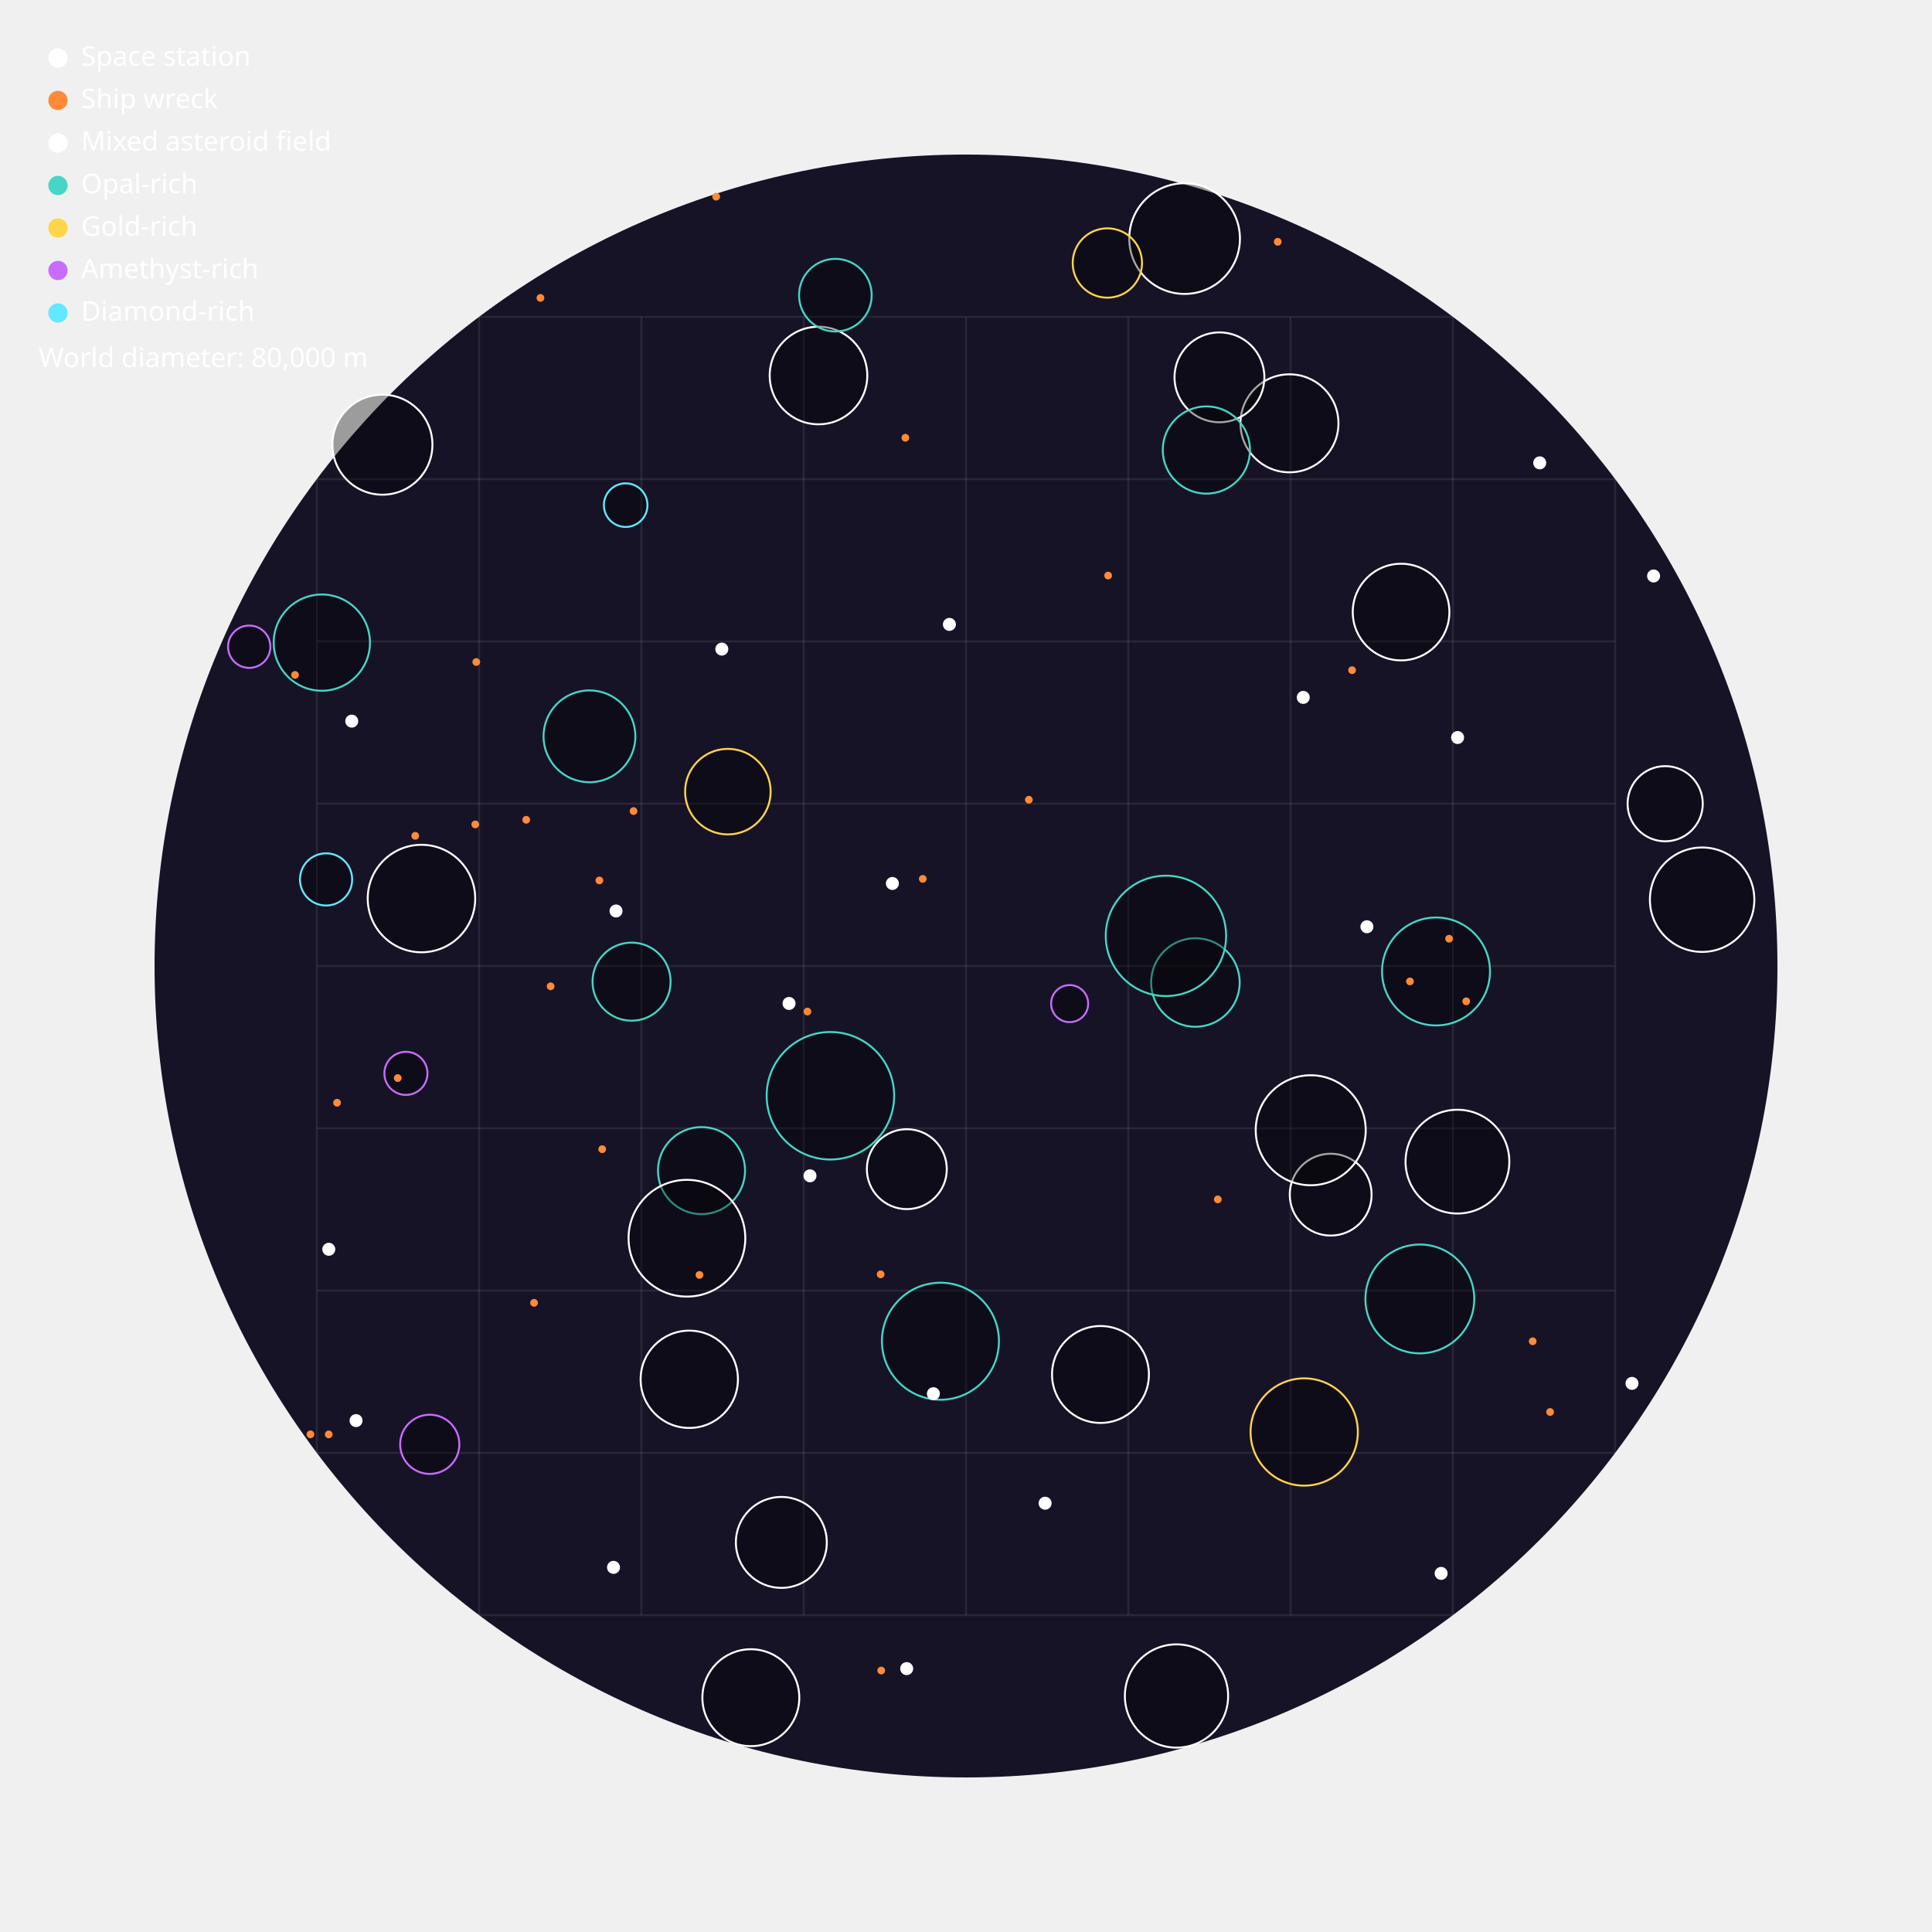
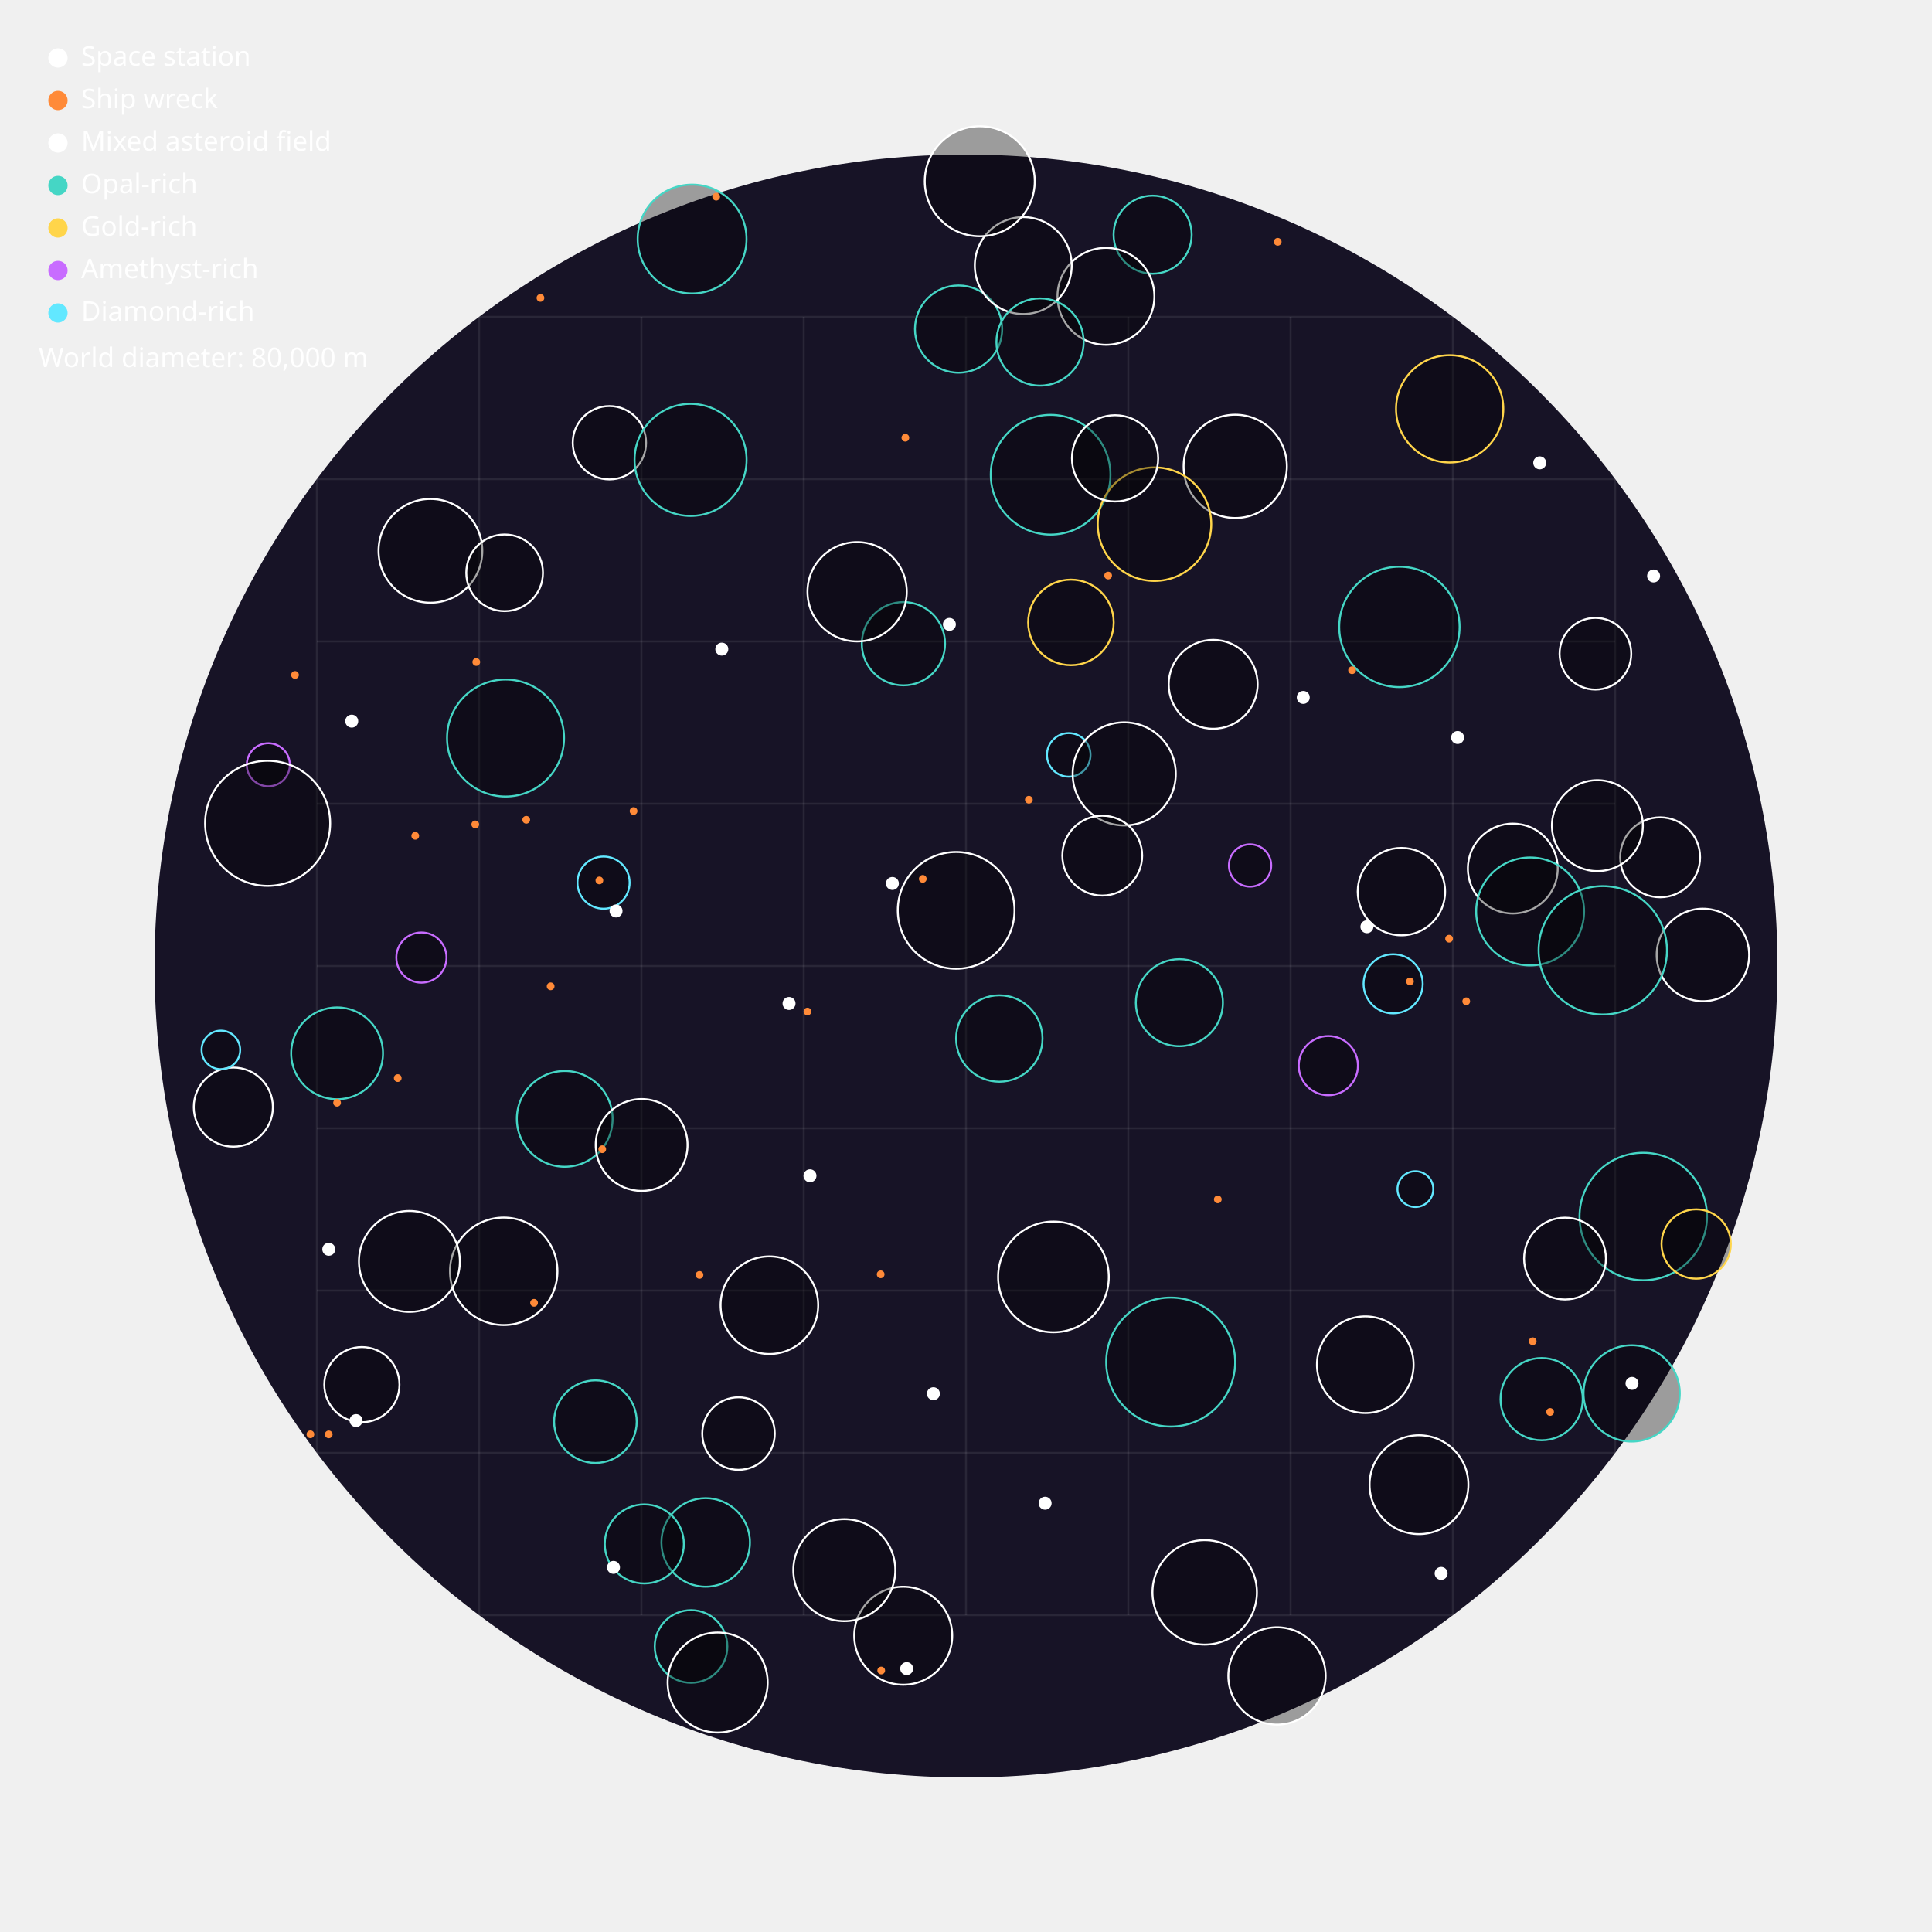
<svg xmlns="http://www.w3.org/2000/svg" viewBox="0 0 1000 1000" style="background:#100c1c;font:14px sans-serif">
  <defs>
    <clipPath id="world">
      <circle cx="500" cy="500" r="420" />
    </clipPath>
  </defs>
  <circle cx="500" cy="500" r="420" fill="#171326" />
  <g clip-path="url(#world)" stroke="#fff" stroke-opacity=".08">
    <line x1="164" y1="164" x2="164" y2="836" />
    <line x1="164" y1="164" x2="836" y2="164" />
    <line x1="248" y1="164" x2="248" y2="836" />
    <line x1="164" y1="248" x2="836" y2="248" />
    <line x1="332" y1="164" x2="332" y2="836" />
    <line x1="164" y1="332" x2="836" y2="332" />
    <line x1="416" y1="164" x2="416" y2="836" />
    <line x1="164" y1="416" x2="836" y2="416" />
    <line x1="500" y1="164" x2="500" y2="836" />
    <line x1="164" y1="500" x2="836" y2="500" />
    <line x1="584" y1="164" x2="584" y2="836" />
    <line x1="164" y1="584" x2="836" y2="584" />
    <line x1="668" y1="164" x2="668" y2="836" />
    <line x1="164" y1="668" x2="836" y2="668" />
    <line x1="752" y1="164" x2="752" y2="836" />
    <line x1="164" y1="752" x2="836" y2="752" />
    <line x1="836" y1="164" x2="836" y2="836" />
    <line x1="164" y1="836" x2="836" y2="836" />
  </g>
-   <circle cx="363.103" cy="605.899" r="22.528" fill="black" fill-opacity=".35" stroke="#45d6c5" />
-   <circle cx="166.58" cy="332.621" r="24.908" fill="black" fill-opacity=".35" stroke="#45d6c5" />
-   <circle cx="168.772" cy="455.186" r="13.503" fill="black" fill-opacity=".35" stroke="#62e8ff" />
-   <circle cx="326.896" cy="508.102" r="20.204" fill="black" fill-opacity=".35" stroke="#45d6c5" />
-   <circle cx="356.773" cy="713.918" r="25.185" fill="black" fill-opacity=".35" stroke="white" />
-   <circle cx="734.906" cy="672.329" r="28.168" fill="black" fill-opacity=".35" stroke="#45d6c5" />
-   <circle cx="376.748" cy="409.75" r="22.136" fill="black" fill-opacity=".35" stroke="#ffd54a" />
-   <circle cx="667.422" cy="219.109" r="25.359" fill="black" fill-opacity=".35" stroke="white" />
-   <circle cx="754.367" cy="601.255" r="26.857" fill="black" fill-opacity=".35" stroke="white" />
-   <circle cx="618.736" cy="508.532" r="22.916" fill="black" fill-opacity=".35" stroke="#45d6c5" />
-   <circle cx="631.185" cy="195.305" r="23.257" fill="black" fill-opacity=".35" stroke="white" />
-   <circle cx="743.288" cy="502.83" r="27.933" fill="black" fill-opacity=".35" stroke="#45d6c5" />
-   <circle cx="128.994" cy="334.737" r="10.951" fill="black" fill-opacity=".35" stroke="#c86cff" />
-   <circle cx="355.549" cy="640.899" r="30.212" fill="black" fill-opacity=".35" stroke="white" />
-   <circle cx="429.825" cy="567.163" r="32.993" fill="black" fill-opacity=".35" stroke="#45d6c5" />
-   <circle cx="608.955" cy="877.845" r="26.721" fill="black" fill-opacity=".35" stroke="white" />
-   <circle cx="725.196" cy="316.806" r="25.008" fill="black" fill-opacity=".35" stroke="white" />
-   <circle cx="881.015" cy="465.681" r="27.027" fill="black" fill-opacity=".35" stroke="white" />
-   <circle cx="569.607" cy="711.425" r="25.075" fill="black" fill-opacity=".35" stroke="white" />
-   <circle cx="210.102" cy="555.569" r="11.148" fill="black" fill-opacity=".35" stroke="#c86cff" />
-   <circle cx="613.143" cy="123.487" r="28.644" fill="black" fill-opacity=".35" stroke="white" />
-   <circle cx="553.646" cy="519.472" r="9.59" fill="black" fill-opacity=".35" stroke="#c86cff" />
-   <circle cx="573.171" cy="136.13" r="17.944" fill="black" fill-opacity=".35" stroke="#ffd54a" />
-   <circle cx="486.771" cy="694.219" r="30.282" fill="black" fill-opacity=".35" stroke="#45d6c5" />
-   <circle cx="675.058" cy="741.203" r="27.766" fill="black" fill-opacity=".35" stroke="#ffd54a" />
-   <circle cx="323.848" cy="261.463" r="11.277" fill="black" fill-opacity=".35" stroke="#62e8ff" />
-   <circle cx="423.65" cy="194.362" r="25.257" fill="black" fill-opacity=".35" stroke="white" />
-   <circle cx="432.387" cy="152.779" r="18.798" fill="black" fill-opacity=".35" stroke="#45d6c5" />
-   <circle cx="688.761" cy="618.345" r="21.183" fill="black" fill-opacity=".35" stroke="white" />
-   <circle cx="624.418" cy="232.923" r="22.571" fill="black" fill-opacity=".35" stroke="#45d6c5" />
-   <circle cx="388.633" cy="878.725" r="25.08" fill="black" fill-opacity=".35" stroke="white" />
-   <circle cx="678.424" cy="585.019" r="28.464" fill="black" fill-opacity=".35" stroke="white" />
-   <circle cx="218.152" cy="465.081" r="27.814" fill="black" fill-opacity=".35" stroke="white" />
-   <circle cx="603.49" cy="484.407" r="31.15" fill="black" fill-opacity=".35" stroke="#45d6c5" />
-   <circle cx="222.442" cy="747.574" r="15.315" fill="black" fill-opacity=".35" stroke="#c86cff" />
-   <circle cx="305.099" cy="381.119" r="23.761" fill="black" fill-opacity=".35" stroke="#45d6c5" />
-   <circle cx="469.374" cy="605.153" r="20.682" fill="black" fill-opacity=".35" stroke="white" />
-   <circle cx="197.943" cy="230.165" r="25.884" fill="black" fill-opacity=".35" stroke="white" />
-   <circle cx="404.421" cy="798.349" r="23.53" fill="black" fill-opacity=".35" stroke="white" />
-   <circle cx="861.891" cy="416.001" r="19.452" fill="black" fill-opacity=".35" stroke="white" />
+   <circle cx="610.431" cy="518.986" r="22.528" fill="black" fill-opacity=".35" stroke="#45d6c5" />
+   <circle cx="844.551" cy="721.222" r="24.908" fill="black" fill-opacity=".35" stroke="#45d6c5" />
+   <circle cx="312.392" cy="456.852" r="13.503" fill="black" fill-opacity=".35" stroke="#62e8ff" />
+   <circle cx="596.602" cy="121.472" r="20.204" fill="black" fill-opacity=".35" stroke="#45d6c5" />
+   <circle cx="660.96" cy="867.462" r="25.185" fill="black" fill-opacity=".35" stroke="white" />
+   <circle cx="358.227" cy="123.728" r="28.168" fill="black" fill-opacity=".35" stroke="#45d6c5" />
+   <circle cx="554.309" cy="322.154" r="22.136" fill="black" fill-opacity=".35" stroke="#ffd54a" />
+   <circle cx="467.51" cy="846.648" r="25.359" fill="black" fill-opacity=".35" stroke="white" />
+   <circle cx="222.797" cy="285.108" r="26.857" fill="black" fill-opacity=".35" stroke="white" />
+   <circle cx="365.255" cy="798.365" r="22.916" fill="black" fill-opacity=".35" stroke="#45d6c5" />
+   <circle cx="783.027" cy="449.576" r="23.257" fill="black" fill-opacity=".35" stroke="white" />
+   <circle cx="791.994" cy="471.769" r="27.933" fill="black" fill-opacity=".35" stroke="#45d6c5" />
+   <circle cx="647.034" cy="447.972" r="10.951" fill="black" fill-opacity=".35" stroke="#c86cff" />
+   <circle cx="494.898" cy="471.207" r="30.212" fill="black" fill-opacity=".35" stroke="white" />
+   <circle cx="850.552" cy="629.668" r="32.993" fill="black" fill-opacity=".35" stroke="#45d6c5" />
+   <circle cx="639.364" cy="241.385" r="26.721" fill="black" fill-opacity=".35" stroke="white" />
+   <circle cx="706.665" cy="706.376" r="25.008" fill="black" fill-opacity=".35" stroke="white" />
+   <circle cx="623.541" cy="824.201" r="27.027" fill="black" fill-opacity=".35" stroke="white" />
+   <circle cx="572.425" cy="153.383" r="25.075" fill="black" fill-opacity=".35" stroke="white" />
+   <circle cx="138.884" cy="395.844" r="11.148" fill="black" fill-opacity=".35" stroke="#c86cff" />
+   <circle cx="545.269" cy="660.933" r="28.644" fill="black" fill-opacity=".35" stroke="white" />
+   <circle cx="877.941" cy="643.902" r="17.944" fill="black" fill-opacity=".35" stroke="#ffd54a" />
+   <circle cx="261.678" cy="382.003" r="30.282" fill="black" fill-opacity=".35" stroke="#45d6c5" />
+   <circle cx="750.358" cy="211.624" r="27.766" fill="black" fill-opacity=".35" stroke="#ffd54a" />
+   <circle cx="553.181" cy="390.732" r="11.277" fill="black" fill-opacity=".35" stroke="#62e8ff" />
+   <circle cx="398.239" cy="675.573" r="25.257" fill="black" fill-opacity=".35" stroke="white" />
+   <circle cx="357.687" cy="852.21" r="18.798" fill="black" fill-opacity=".35" stroke="#45d6c5" />
+   <circle cx="810.042" cy="651.441" r="21.183" fill="black" fill-opacity=".35" stroke="white" />
+   <circle cx="496.155" cy="170.324" r="22.571" fill="black" fill-opacity=".35" stroke="#45d6c5" />
+   <circle cx="529.632" cy="137.459" r="25.08" fill="black" fill-opacity=".35" stroke="white" />
+   <circle cx="507.124" cy="93.823" r="28.464" fill="black" fill-opacity=".35" stroke="white" />
+   <circle cx="260.72" cy="658.023" r="27.814" fill="black" fill-opacity=".35" stroke="white" />
+   <circle cx="724.332" cy="324.486" r="31.15" fill="black" fill-opacity=".35" stroke="#45d6c5" />
+   <circle cx="687.556" cy="551.564" r="15.315" fill="black" fill-opacity=".35" stroke="#c86cff" />
+   <circle cx="174.474" cy="545.196" r="23.761" fill="black" fill-opacity=".35" stroke="#45d6c5" />
+   <circle cx="859.284" cy="443.745" r="20.682" fill="black" fill-opacity=".35" stroke="white" />
+   <circle cx="371.46" cy="870.871" r="25.884" fill="black" fill-opacity=".35" stroke="white" />
+   <circle cx="826.808" cy="427.358" r="23.53" fill="black" fill-opacity=".35" stroke="white" />
+   <circle cx="187.307" cy="716.691" r="19.452" fill="black" fill-opacity=".35" stroke="white" />
+   <circle cx="120.768" cy="573.033" r="20.47" fill="black" fill-opacity=".35" stroke="white" />
+   <circle cx="218.13" cy="495.635" r="12.981" fill="black" fill-opacity=".35" stroke="#c86cff" />
+   <circle cx="333.499" cy="799.14" r="20.465" fill="black" fill-opacity=".35" stroke="#45d6c5" />
+   <circle cx="881.422" cy="494.283" r="23.935" fill="black" fill-opacity=".35" stroke="white" />
+   <circle cx="543.79" cy="245.714" r="30.975" fill="black" fill-opacity=".35" stroke="#45d6c5" />
+   <circle cx="292.298" cy="579.122" r="24.782" fill="black" fill-opacity=".35" stroke="#45d6c5" />
+   <circle cx="315.431" cy="229.164" r="18.98" fill="black" fill-opacity=".35" stroke="white" />
+   <circle cx="581.892" cy="400.564" r="26.684" fill="black" fill-opacity=".35" stroke="white" />
+   <circle cx="467.617" cy="333.189" r="21.546" fill="black" fill-opacity=".35" stroke="#45d6c5" />
+   <circle cx="825.786" cy="338.365" r="18.55" fill="black" fill-opacity=".35" stroke="white" />
+   <circle cx="138.532" cy="426.148" r="32.371" fill="black" fill-opacity=".35" stroke="white" />
+   <circle cx="605.943" cy="705.007" r="33.372" fill="black" fill-opacity=".35" stroke="#45d6c5" />
+   <circle cx="443.645" cy="306.289" r="25.693" fill="black" fill-opacity=".35" stroke="white" />
+   <circle cx="732.597" cy="615.481" r="9.262" fill="black" fill-opacity=".35" stroke="#62e8ff" />
+   <circle cx="797.952" cy="724.197" r="21.275" fill="black" fill-opacity=".35" stroke="#45d6c5" />
+   <circle cx="211.912" cy="652.913" r="26.119" fill="black" fill-opacity=".35" stroke="white" />
+   <circle cx="357.441" cy="238.03" r="28.988" fill="black" fill-opacity=".35" stroke="#45d6c5" />
+   <circle cx="597.571" cy="271.307" r="29.378" fill="black" fill-opacity=".35" stroke="#ffd54a" />
+   <circle cx="577.155" cy="237.24" r="22.318" fill="black" fill-opacity=".35" stroke="white" />
+   <circle cx="517.239" cy="537.534" r="22.356" fill="black" fill-opacity=".35" stroke="#45d6c5" />
+   <circle cx="308.182" cy="735.842" r="21.374" fill="black" fill-opacity=".35" stroke="#45d6c5" />
+   <circle cx="829.606" cy="491.875" r="33.22" fill="black" fill-opacity=".35" stroke="#45d6c5" />
+   <circle cx="332.101" cy="592.634" r="23.77" fill="black" fill-opacity=".35" stroke="white" />
+   <circle cx="538.325" cy="177.017" r="22.576" fill="black" fill-opacity=".35" stroke="#45d6c5" />
+   <circle cx="382.256" cy="742.016" r="18.769" fill="black" fill-opacity=".35" stroke="white" />
+   <circle cx="721.093" cy="509.223" r="15.302" fill="black" fill-opacity=".35" stroke="#62e8ff" />
+   <circle cx="627.932" cy="354.195" r="23.012" fill="black" fill-opacity=".35" stroke="white" />
+   <circle cx="261.186" cy="296.485" r="19.84" fill="black" fill-opacity=".35" stroke="white" />
+   <circle cx="734.457" cy="768.477" r="25.571" fill="black" fill-opacity=".35" stroke="white" />
+   <circle cx="725.372" cy="461.505" r="22.62" fill="black" fill-opacity=".35" stroke="white" />
+   <circle cx="114.331" cy="543.436" r="9.987" fill="black" fill-opacity=".35" stroke="#62e8ff" />
+   <circle cx="437.02" cy="812.71" r="26.391" fill="black" fill-opacity=".35" stroke="white" />
+   <circle cx="570.522" cy="442.883" r="20.666" fill="black" fill-opacity=".35" stroke="white" />
  <circle cx="170.179" cy="646.624" r="3.36" fill="white" />
  <circle cx="707.513" cy="479.684" r="3.36" fill="white" />
  <circle cx="540.949" cy="778.063" r="3.36" fill="white" />
  <circle cx="674.566" cy="360.981" r="3.36" fill="white" />
  <circle cx="844.715" cy="716.038" r="3.36" fill="white" />
  <circle cx="796.956" cy="239.573" r="3.36" fill="white" />
  <circle cx="469.299" cy="863.676" r="3.36" fill="white" />
  <circle cx="182.065" cy="373.262" r="3.36" fill="white" />
  <circle cx="461.9" cy="457.28" r="3.36" fill="white" />
  <circle cx="745.928" cy="814.389" r="3.36" fill="white" />
  <circle cx="483.124" cy="721.379" r="3.36" fill="white" />
  <circle cx="317.553" cy="811.273" r="3.36" fill="white" />
  <circle cx="184.294" cy="735.297" r="3.36" fill="white" />
  <circle cx="373.607" cy="335.98" r="3.36" fill="white" />
  <circle cx="318.857" cy="471.529" r="3.36" fill="white" />
  <circle cx="855.893" cy="298.126" r="3.36" fill="white" />
  <circle cx="408.407" cy="519.387" r="3.36" fill="white" />
  <circle cx="419.247" cy="608.592" r="3.36" fill="white" />
  <circle cx="491.407" cy="323.188" r="3.36" fill="white" />
  <circle cx="754.449" cy="381.736" r="3.36" fill="white" />
  <circle cx="370.692" cy="101.801" r="2" fill="#ff8a38" />
  <circle cx="468.622" cy="226.583" r="2" fill="#ff8a38" />
  <circle cx="276.426" cy="674.337" r="2" fill="#ff8a38" />
  <circle cx="417.94" cy="523.578" r="2" fill="#ff8a38" />
  <circle cx="661.344" cy="125.161" r="2" fill="#ff8a38" />
  <circle cx="279.731" cy="154.196" r="2" fill="#ff8a38" />
  <circle cx="758.921" cy="518.276" r="2" fill="#ff8a38" />
  <circle cx="272.374" cy="424.324" r="2" fill="#ff8a38" />
  <circle cx="573.565" cy="297.907" r="2" fill="#ff8a38" />
  <circle cx="532.534" cy="413.943" r="2" fill="#ff8a38" />
  <circle cx="205.865" cy="558.011" r="2" fill="#ff8a38" />
  <circle cx="630.331" cy="620.792" r="2" fill="#ff8a38" />
  <circle cx="327.931" cy="419.802" r="2" fill="#ff8a38" />
  <circle cx="245.996" cy="426.717" r="2" fill="#ff8a38" />
  <circle cx="362.052" cy="659.907" r="2" fill="#ff8a38" />
  <circle cx="285.007" cy="510.509" r="2" fill="#ff8a38" />
  <circle cx="310.242" cy="455.707" r="2" fill="#ff8a38" />
  <circle cx="729.788" cy="507.968" r="2" fill="#ff8a38" />
  <circle cx="214.934" cy="432.627" r="2" fill="#ff8a38" />
  <circle cx="170.15" cy="742.446" r="2" fill="#ff8a38" />
  <circle cx="477.63" cy="454.897" r="2" fill="#ff8a38" />
  <circle cx="160.68" cy="742.398" r="2" fill="#ff8a38" />
  <circle cx="455.829" cy="659.591" r="2" fill="#ff8a38" />
  <circle cx="246.524" cy="342.652" r="2" fill="#ff8a38" />
  <circle cx="174.47" cy="570.782" r="2" fill="#ff8a38" />
  <circle cx="699.836" cy="346.891" r="2" fill="#ff8a38" />
  <circle cx="456.121" cy="864.658" r="2" fill="#ff8a38" />
  <circle cx="802.327" cy="730.835" r="2" fill="#ff8a38" />
  <circle cx="152.692" cy="349.347" r="2" fill="#ff8a38" />
  <circle cx="750.05" cy="485.871" r="2" fill="#ff8a38" />
  <circle cx="793.317" cy="694.242" r="2" fill="#ff8a38" />
  <circle cx="311.712" cy="594.827" r="2" fill="#ff8a38" />
  <g fill="white">
    <circle cx="30" cy="30" r="5" fill="white" />
    <text x="42" y="34">Space station</text>
    <circle cx="30" cy="52" r="5" fill="#ff8a38" />
    <text x="42" y="56">Ship wreck</text>
    <circle cx="30" cy="74" r="5" fill="white" />
    <text x="42" y="78">Mixed asteroid field</text>
    <circle cx="30" cy="96" r="5" fill="#45d6c5" />
    <text x="42" y="100">Opal-rich</text>
    <circle cx="30" cy="118" r="5" fill="#ffd54a" />
    <text x="42" y="122">Gold-rich</text>
    <circle cx="30" cy="140" r="5" fill="#c86cff" />
    <text x="42" y="144">Amethyst-rich</text>
    <circle cx="30" cy="162" r="5" fill="#62e8ff" />
    <text x="42" y="166">Diamond-rich</text>
    <text x="20" y="190">World diameter: 80,000 m</text>
  </g>
</svg>
